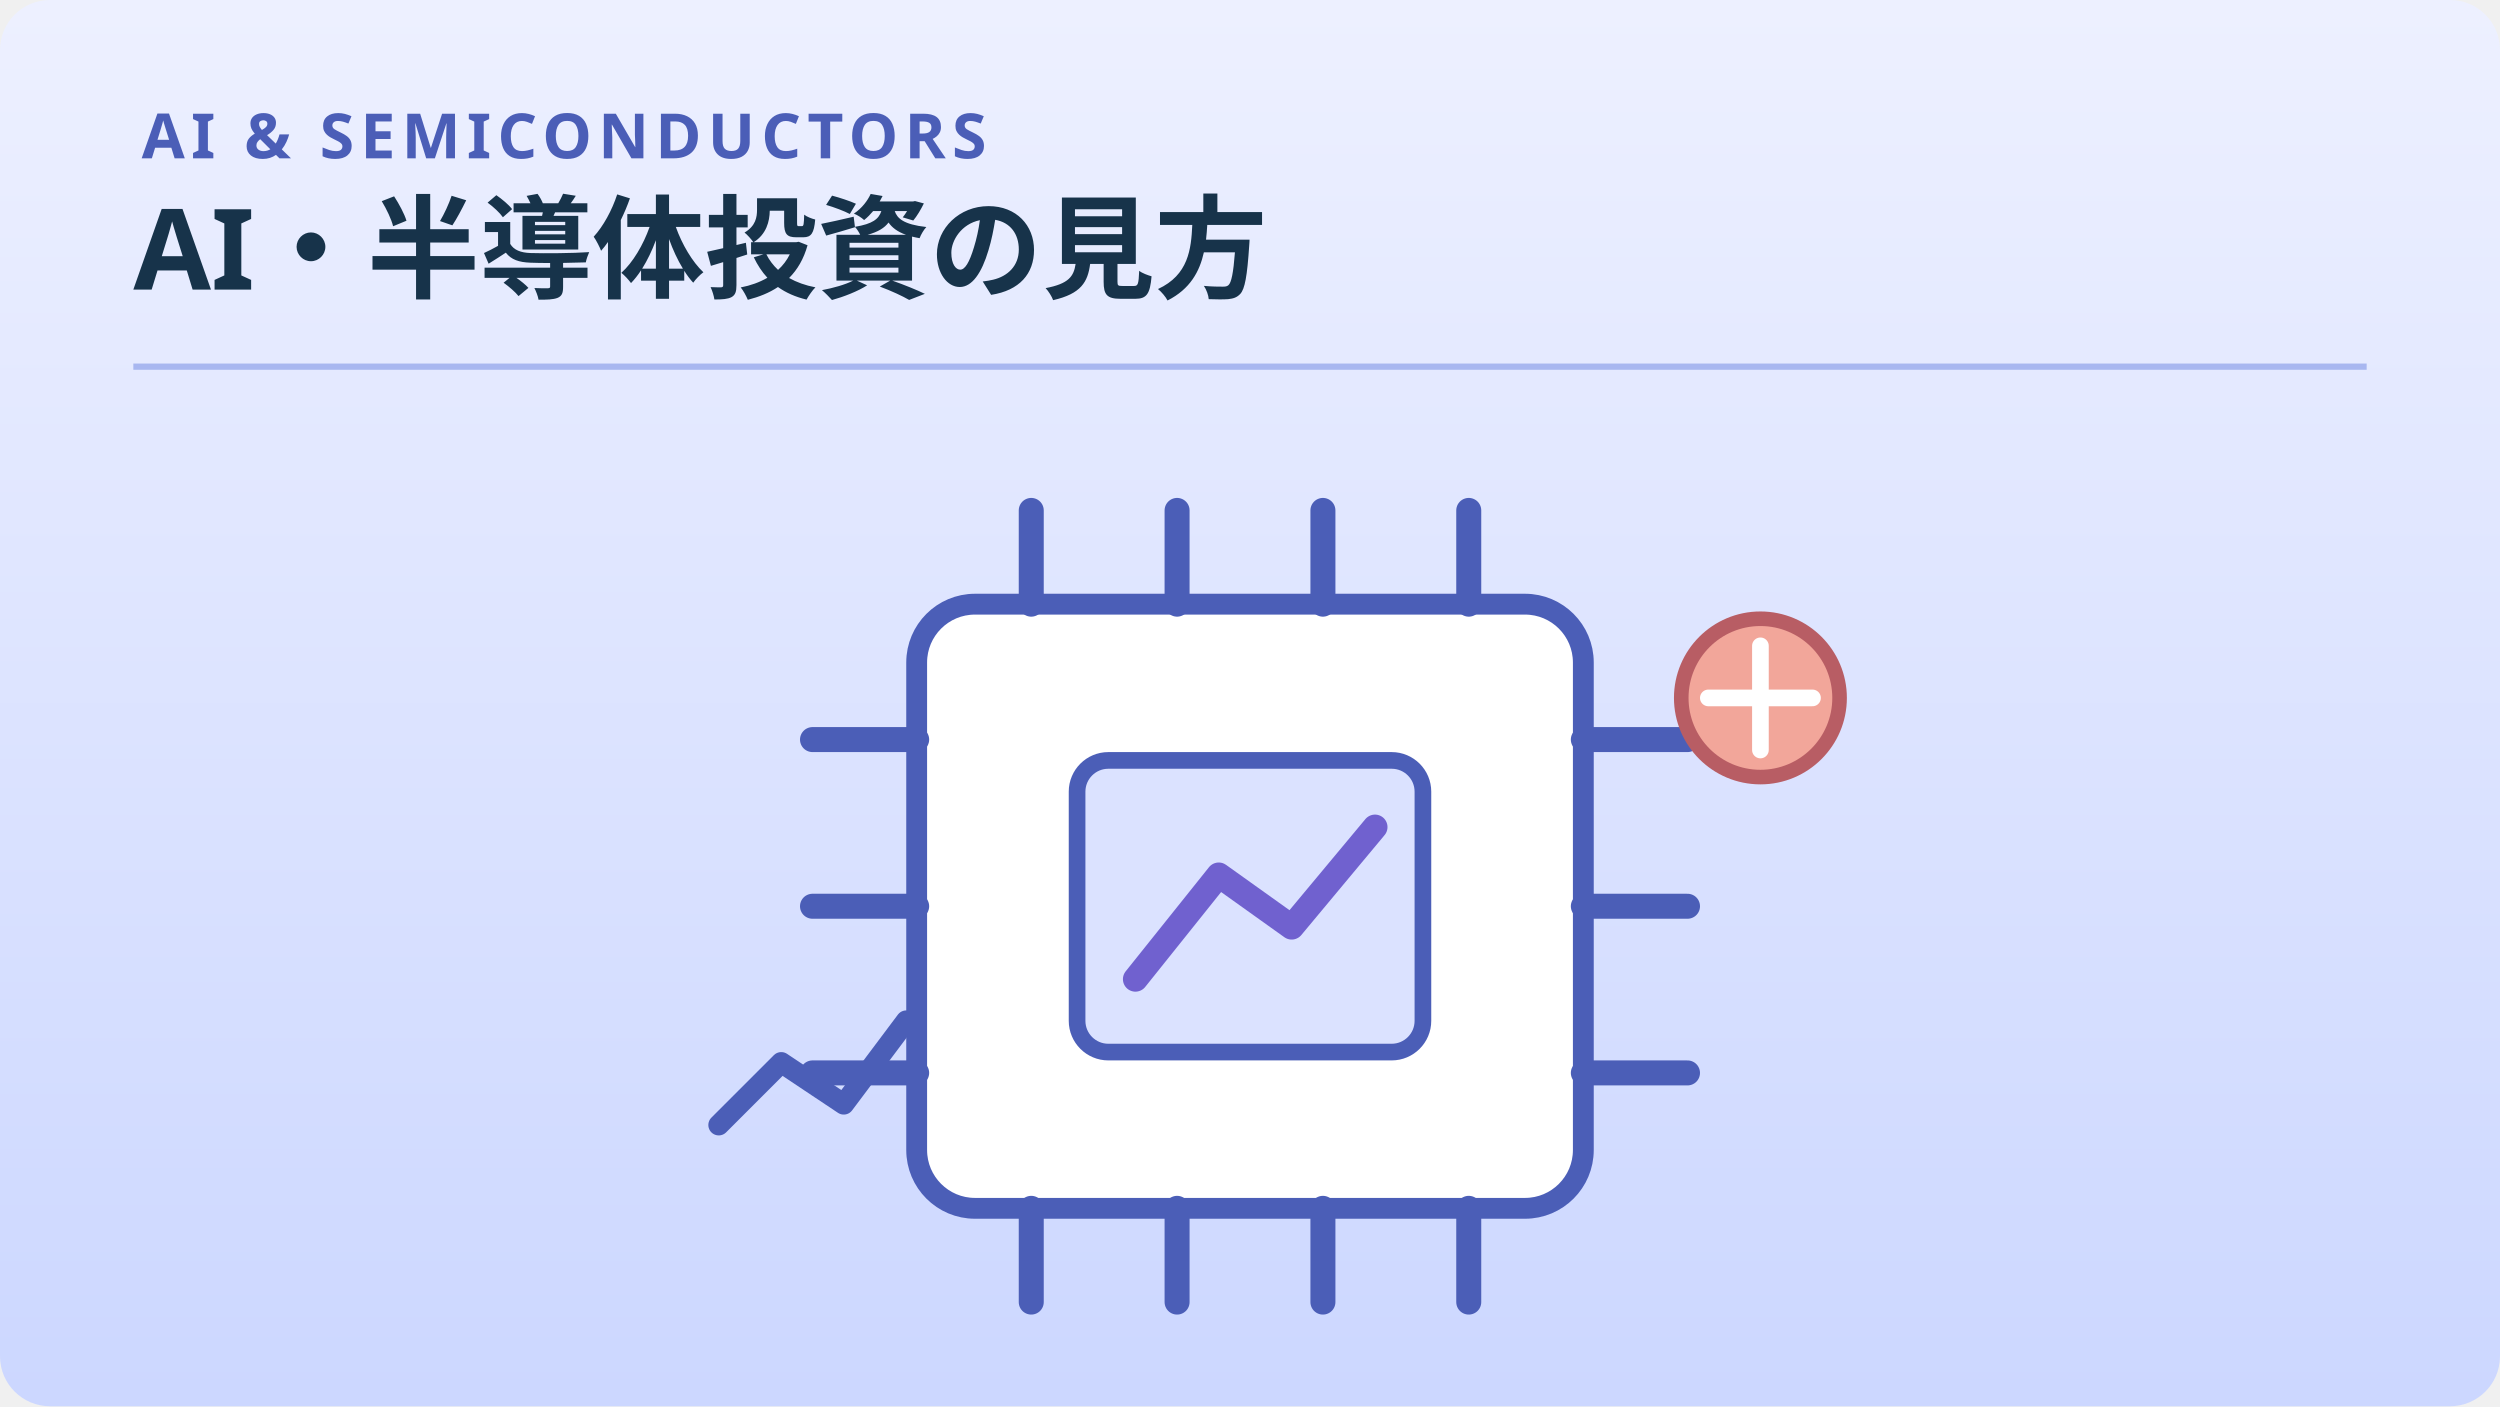
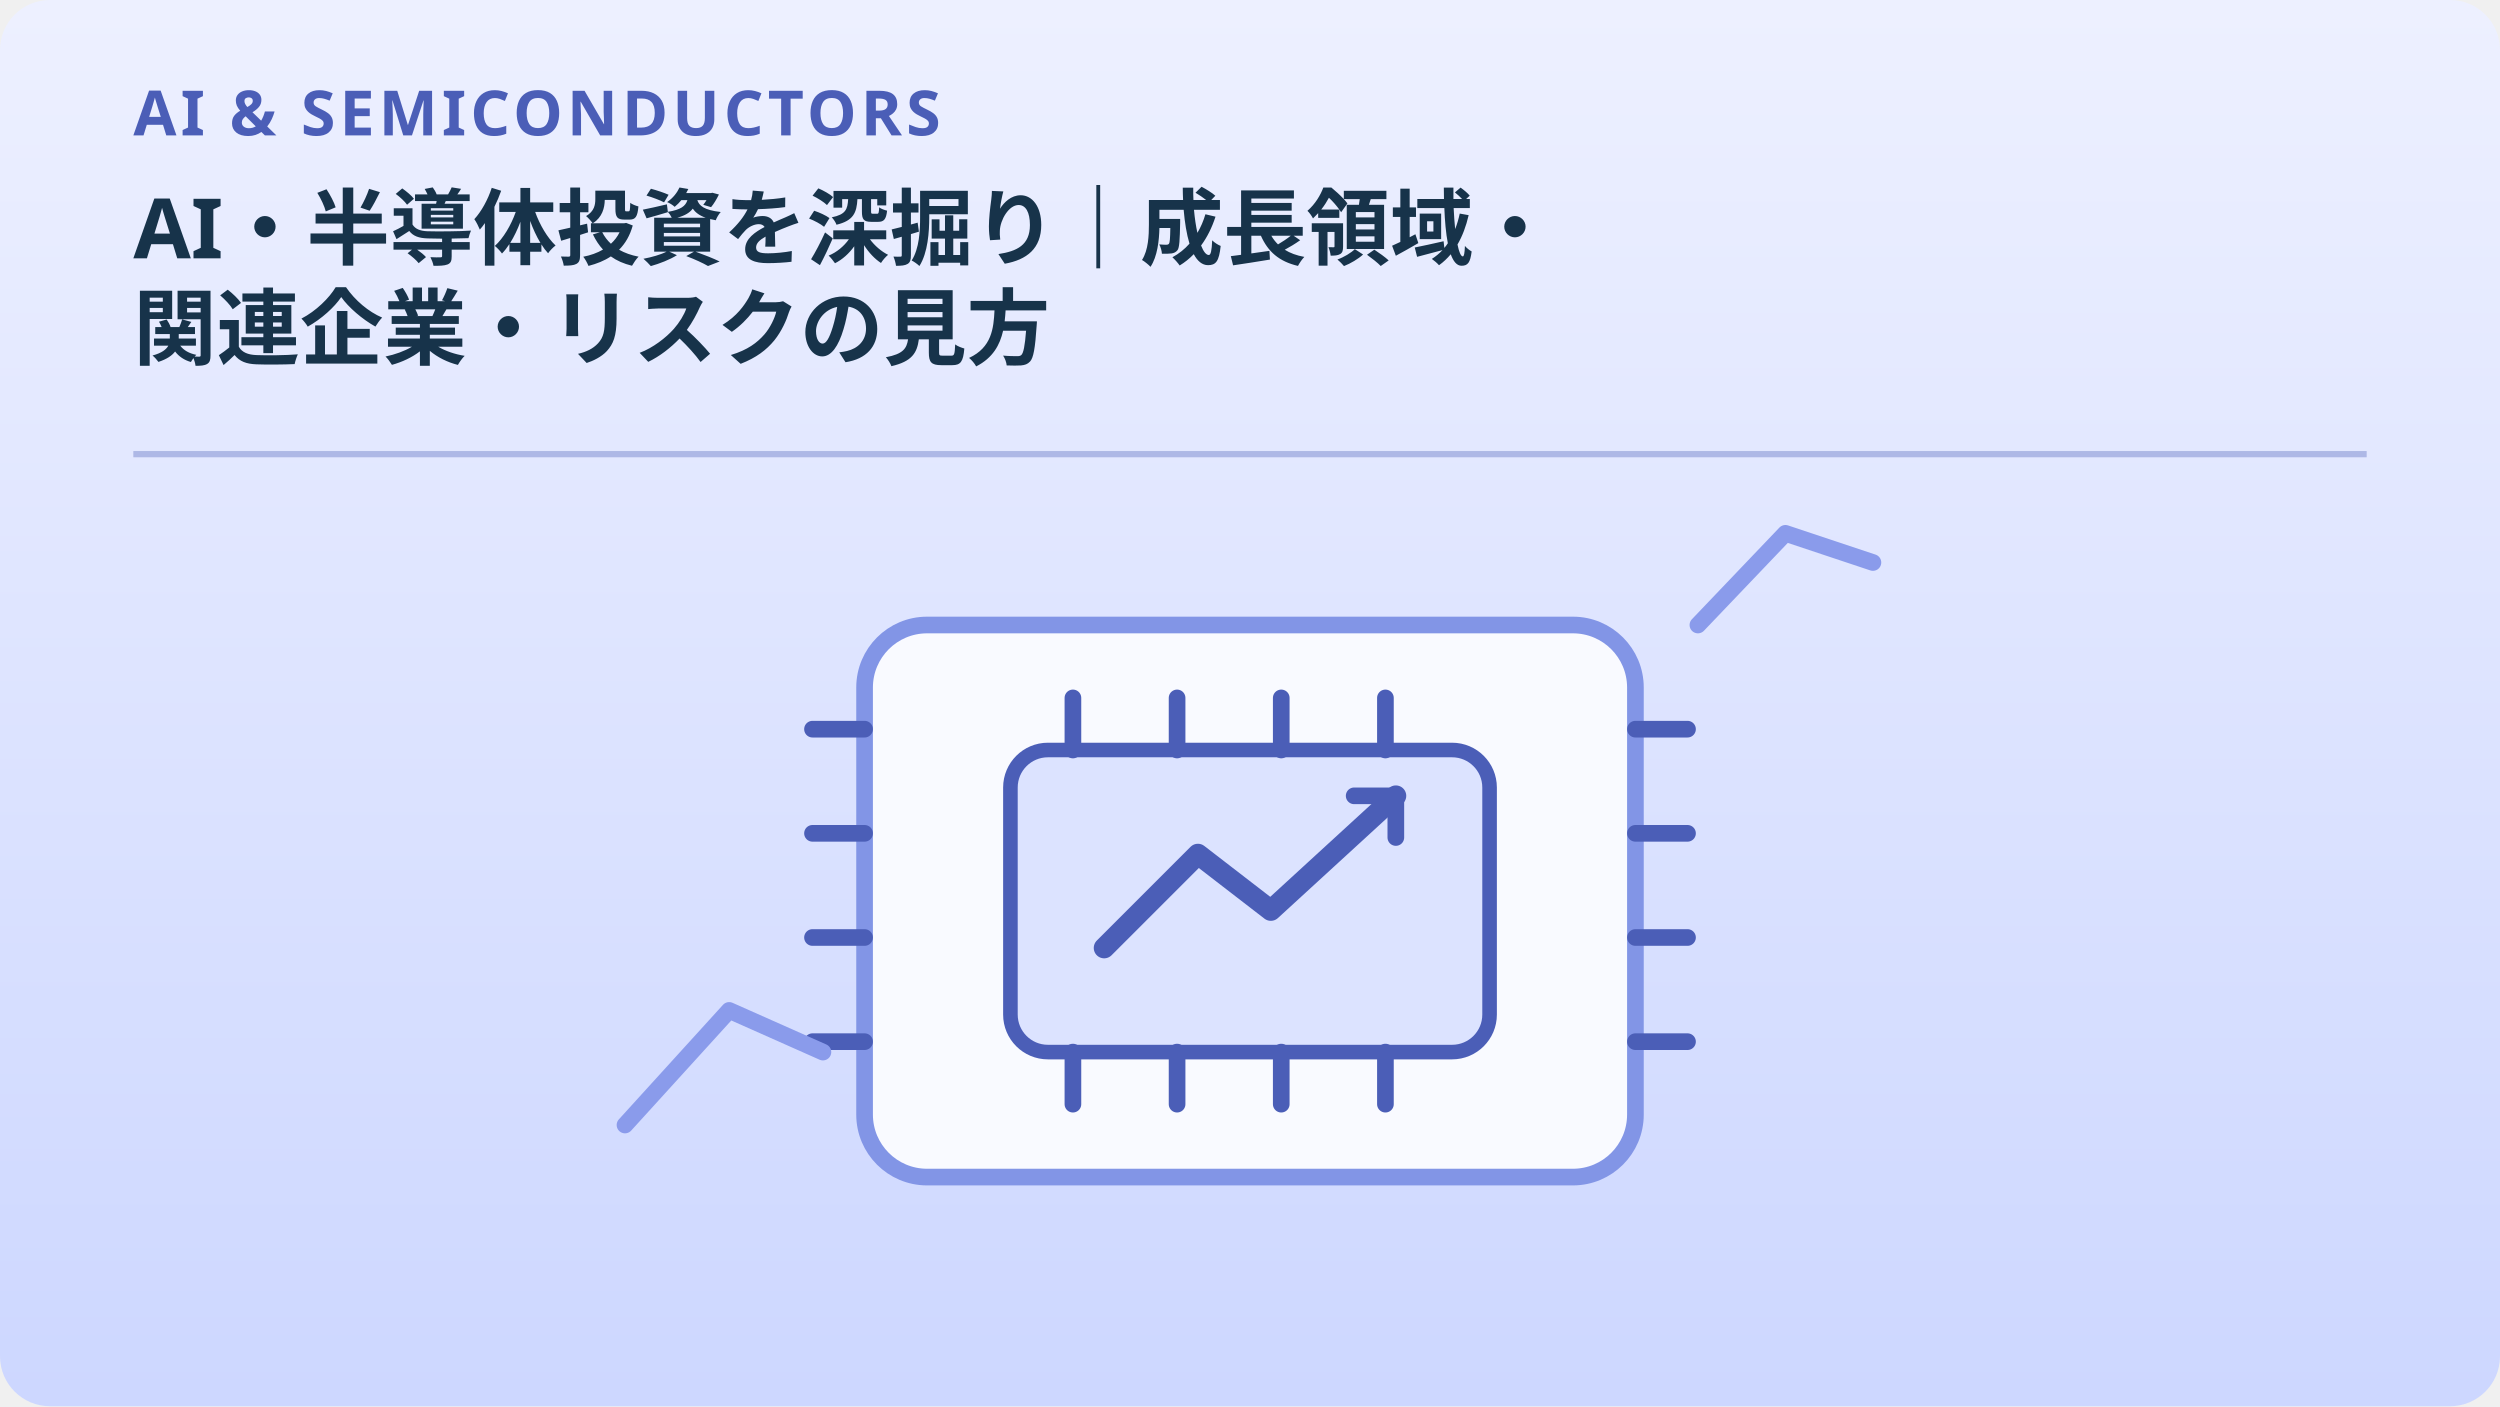
- <svg xmlns="http://www.w3.org/2000/svg" width="1200" height="675" viewBox="0 0 1200 675">
+ <svg xmlns="http://www.w3.org/2000/svg" width="1200" height="675" viewBox="0 0 1200 675" role="img" aria-label="AI・半導体投資を深掘り｜成長領域・関連企業・リスクの見方">
  <defs>
-     <linearGradient id="bg" x2="0" y2="1">
+     <linearGradient id="bg" x1="0" y1="0" x2="0" y2="1">
      <stop stop-color="#edf0ff" />
-       <stop offset="1" stop-color="#ccd7ff" />
+       <stop offset="1" stop-color="#cdd7ff" />
    </linearGradient>
  </defs>
  <rect width="1200" height="675" rx="24" fill="url(#bg)" />
-   <text x="64" y="139" font-family="sans-serif" font-size="54" font-weight="800" fill="#17334a">AI・半導体投資の見方</text>
-   <text x="68" y="76" font-family="sans-serif" font-size="30" font-weight="700" letter-spacing="3" fill="#4b5eb7">AI &amp; SEMICONDUCTORS</text>
-   <path d="M64 176H1136" stroke="#a8b7f0" stroke-width="3" />
-   <g transform="translate(600 435)">
-     <rect x="-160" y="-145" width="320" height="290" rx="28" fill="#fff" stroke="#4b5eb7" stroke-width="10" />
-     <rect x="-83" y="-70" width="166" height="140" rx="15" fill="#dbe2ff" stroke="#4b5eb7" stroke-width="8" />
-     <path d="M-105 -190V-145M-35 -190V-145M35 -190V-145M105 -190V-145M-105 145V190M-35 145V190M35 145V190M105 145V190M-210 -80H-160M-210 0H-160M-210 80H-160M160 -80H210M160 0H210M160 80H210" stroke="#4b5eb7" stroke-width="12" stroke-linecap="round" />
-     <path d="M-55 35L-15 -15L20 10L60 -38" fill="none" stroke="#7061cf" stroke-width="12" stroke-linecap="round" stroke-linejoin="round" />
-     <circle cx="245" cy="-100" r="38" fill="#f2a69a" stroke="#b85d64" stroke-width="7" />
-     <path d="M220 -100H270M245 -125V-75" stroke="#fff" stroke-width="8" stroke-linecap="round" />
-     <path d="M-255 105L-225 75L-195 95L-165 55" fill="none" stroke="#4b5eb7" stroke-width="10" stroke-linecap="round" stroke-linejoin="round" />
+   <text x="64" y="65" font-family="sans-serif" font-size="30" font-weight="700" letter-spacing="2" fill="#4b5eb7">AI &amp; SEMICONDUCTORS</text>
+   <text x="64" y="124" font-family="sans-serif" font-size="40" font-weight="800" fill="#17334a">
+     <tspan x="64" dy="0">AI・半導体投資を深掘り｜成長領域・</tspan>
+     <tspan x="64" dy="48">関連企業・リスクの見方</tspan>
+   </text>
+   <path d="M64 218H1136" stroke="#4b5eb7" stroke-opacity=".35" stroke-width="3" />
+   <g stroke-linejoin="round">
+     <rect x="415" y="300" width="370" height="265" rx="30" fill="#f9faff" stroke="#8295e6" stroke-width="8" />
+     <rect x="485" y="360" width="230" height="145" rx="18" fill="#dce3ff" stroke="#4b5eb7" stroke-width="7" />
+     <path d="M515 335v25M565 335v25M615 335v25M665 335v25M515 505v25M565 505v25M615 505v25M665 505v25M390 350h25M390 400h25M390 450h25M390 500h25M785 350h25M785 400h25M785 450h25M785 500h25" stroke="#4b5eb7" stroke-width="8" stroke-linecap="round" />
+     <path d="M530 455l45-45 35 27 60-55" fill="none" stroke="#4b5eb7" stroke-width="10" stroke-linecap="round" />
+     <path d="M650 382h20v20" fill="none" stroke="#4b5eb7" stroke-width="8" stroke-linecap="round" />
+     <path d="M300 540l50-55 45 20M815 300l42-44 42 14" fill="none" stroke="#8a9beb" stroke-width="8" stroke-linecap="round" />
  </g>
</svg>
